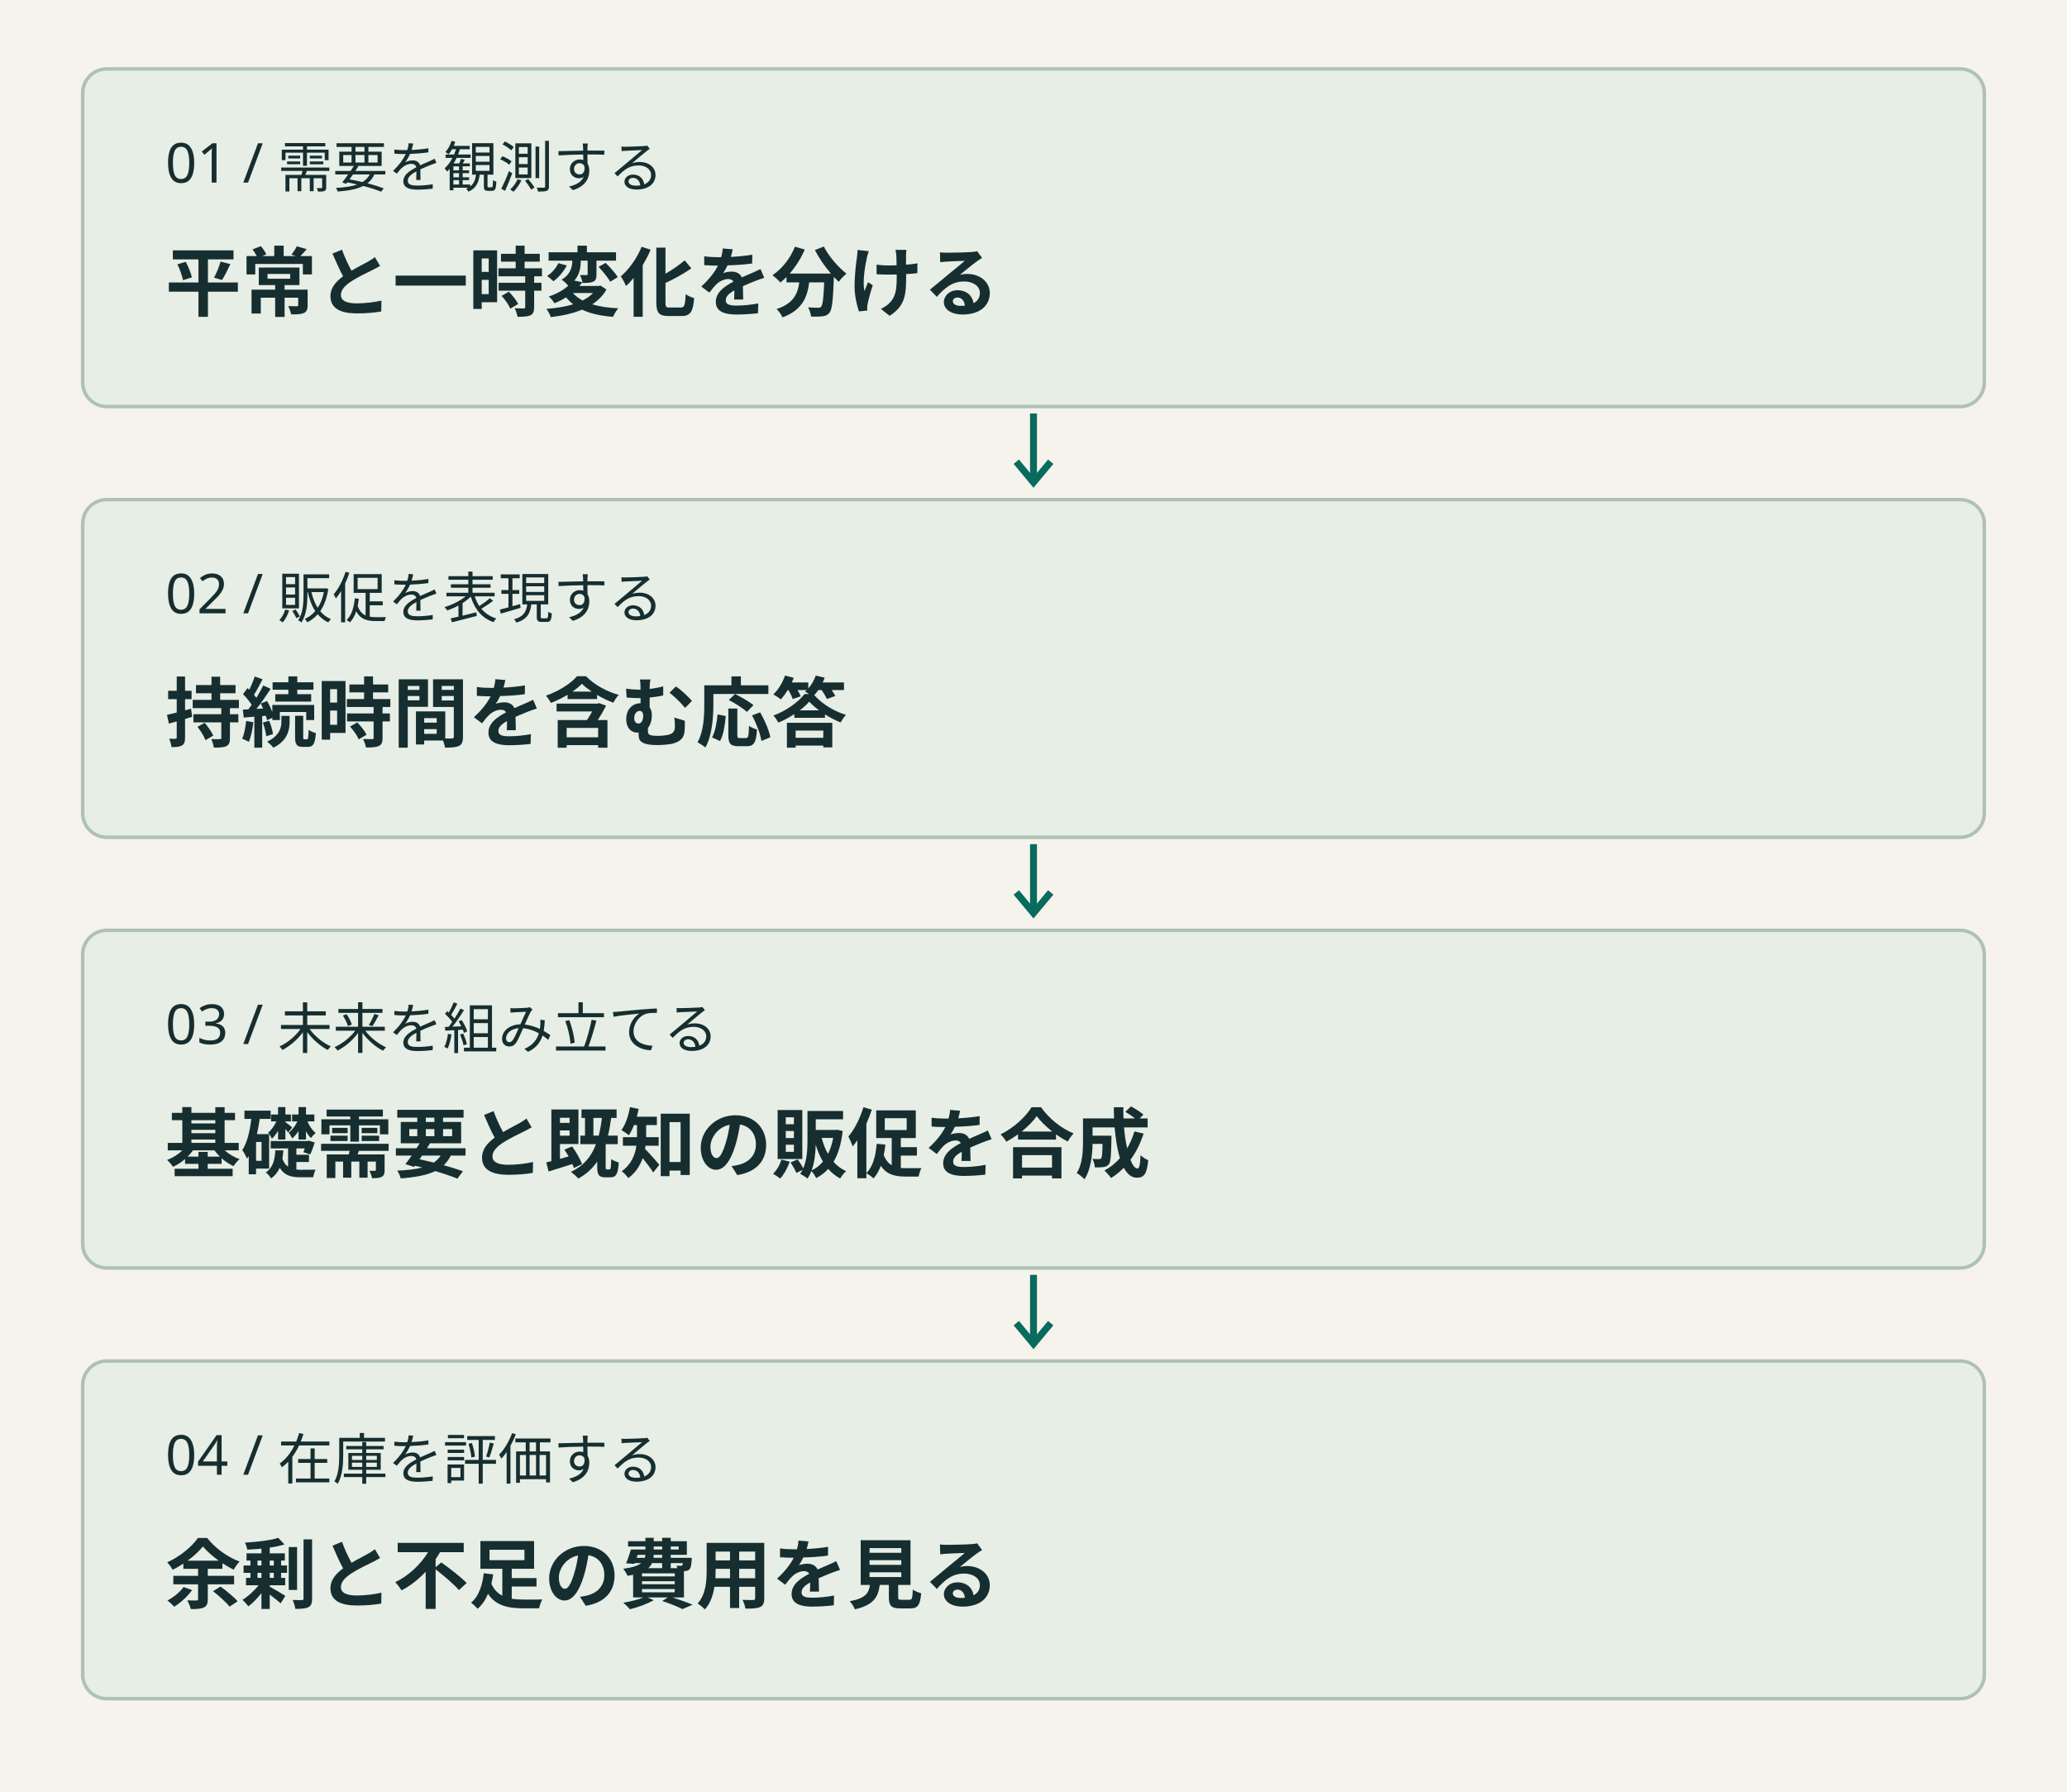
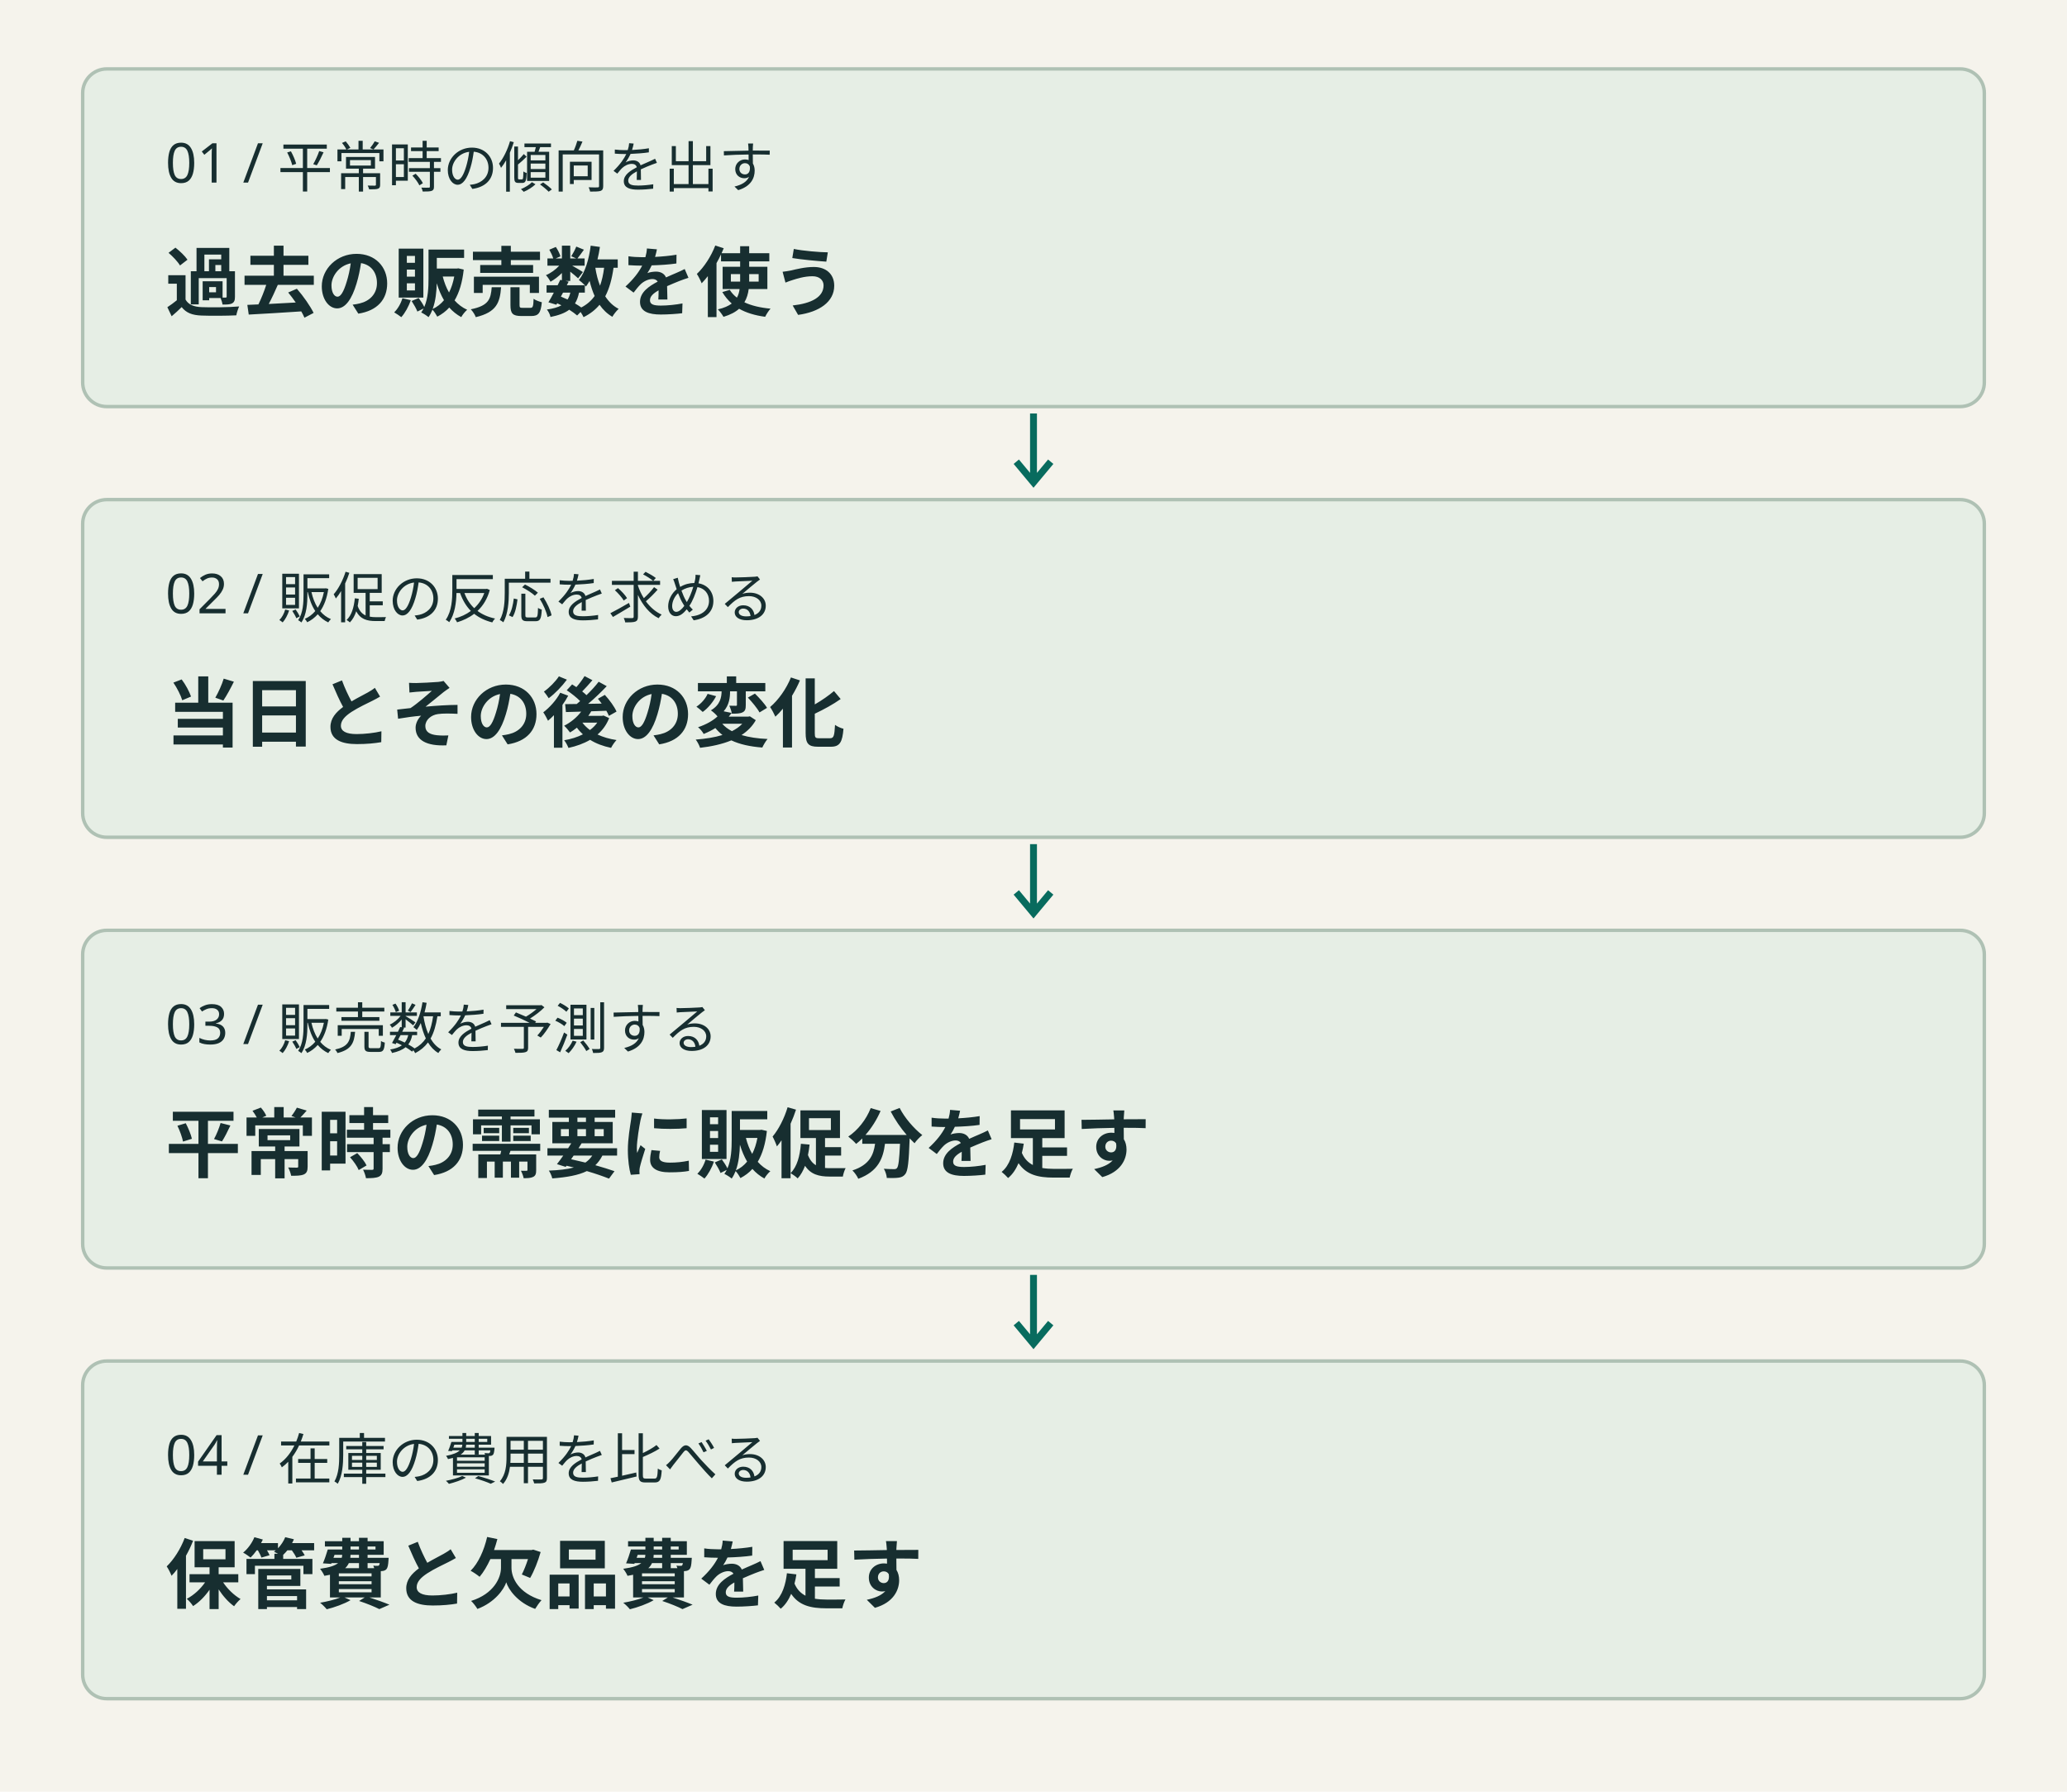
<svg xmlns="http://www.w3.org/2000/svg" viewBox="0 0 600 520" role="img" aria-labelledby="title">
  <rect width="600" height="520" fill="#f5f3ec" />
  <g font-family="sans-serif" fill="#172e30">
    <rect x="24" y="20" width="552" height="98" rx="7" fill="#e6eee5" stroke="#afc1b4" />
-     <text x="48" y="53" font-size="16">01 / 需要を観測する</text>
-     <text x="48" y="90" font-size="22" font-weight="bold">平常と一時変化を分ける</text>
+     <text x="48" y="53" font-size="16">01 / 平常時の傾向を出す</text>
+     <text x="48" y="90" font-size="22" font-weight="bold">過去の販売数を使う</text>
    <path d="M300 120 v20 m-5 -6 l5 6 5 -6" fill="none" stroke="#086b5e" stroke-width="2" />
    <rect x="24" y="145" width="552" height="98" rx="7" fill="#e6eee5" stroke="#afc1b4" />
-     <text x="48" y="178" font-size="16">02 / 販促を表現する</text>
-     <text x="48" y="215" font-size="22" font-weight="bold">持続時間を含む応答</text>
+     <text x="48" y="178" font-size="16">02 / 販促の反応を求める</text>
+     <text x="48" y="215" font-size="22" font-weight="bold">当日とその後の変化</text>
    <path d="M300 245 v20 m-5 -6 l5 6 5 -6" fill="none" stroke="#086b5e" stroke-width="2" />
    <rect x="24" y="270" width="552" height="98" rx="7" fill="#e6eee5" stroke="#afc1b4" />
-     <text x="48" y="303" font-size="16">03 / 未来を組み立てる</text>
-     <text x="48" y="340" font-size="22" font-weight="bold">基礎需要と既知の販促を合成</text>
+     <text x="48" y="303" font-size="16">03 / 販売数を予測する</text>
+     <text x="48" y="340" font-size="22" font-weight="bold">平常時の需要に販促分を足す</text>
    <path d="M300 370 v20 m-5 -6 l5 6 5 -6" fill="none" stroke="#086b5e" stroke-width="2" />
    <rect x="24" y="395" width="552" height="98" rx="7" fill="#e6eee5" stroke="#afc1b4" />
-     <text x="48" y="428" font-size="16">04 / 在庫を評価する</text>
-     <text x="48" y="465" font-size="22" font-weight="bold">余剰と不足の費用を見る</text>
+     <text x="48" y="428" font-size="16">04 / 在庫の費用を比べる</text>
+     <text x="48" y="465" font-size="22" font-weight="bold">保管費と欠品費を足す</text>
  </g>
</svg>
